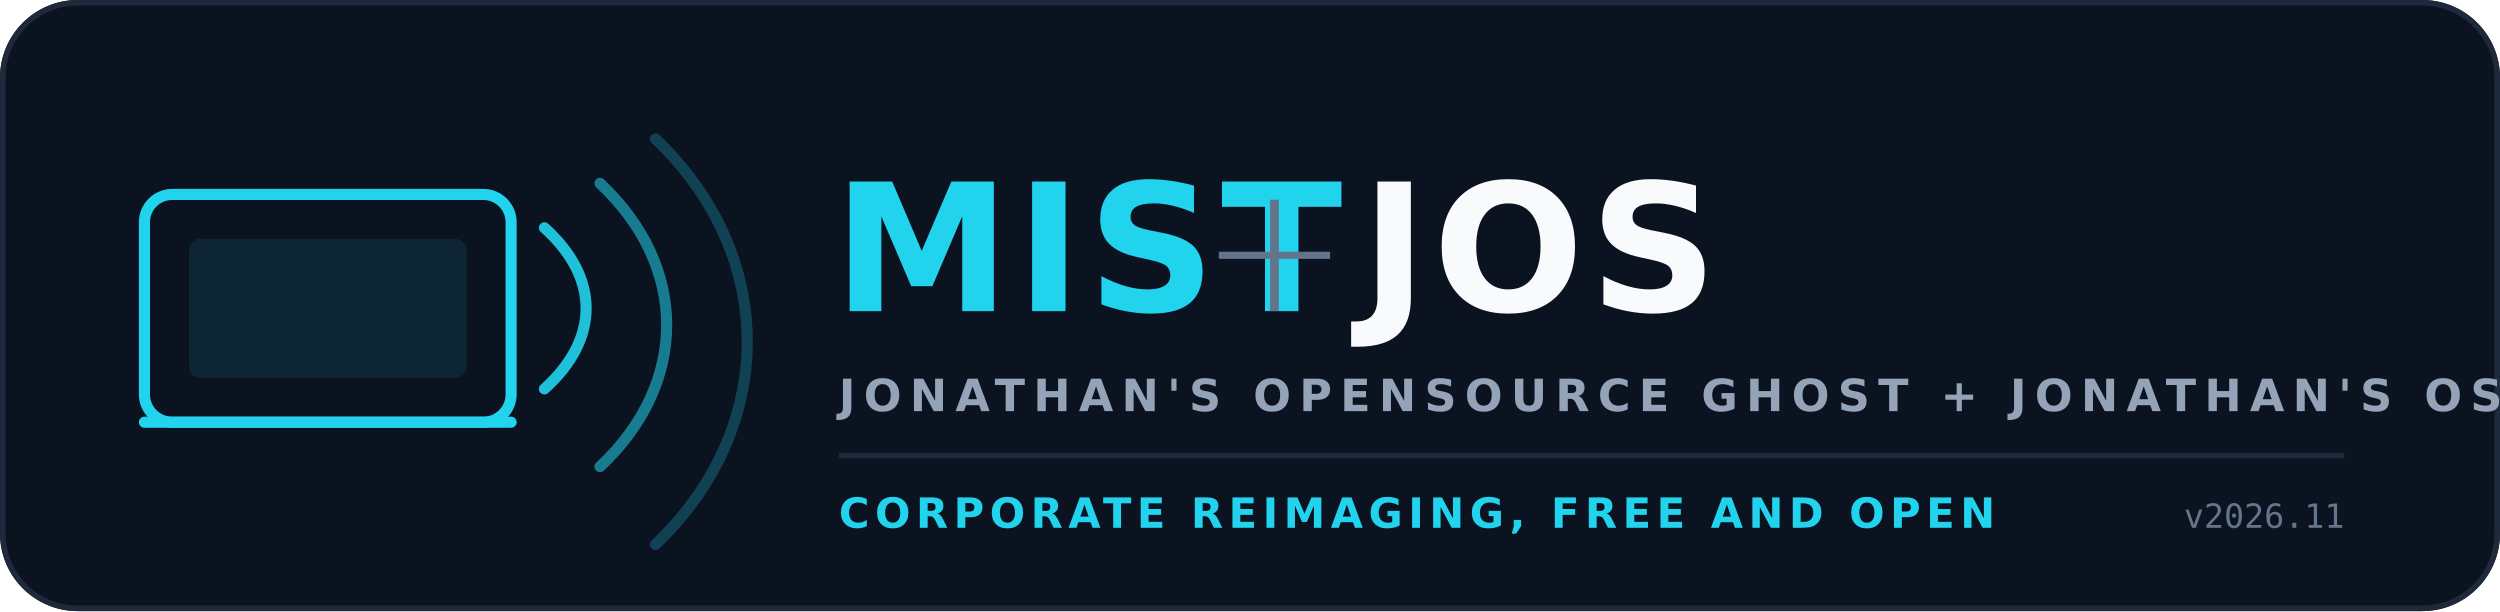
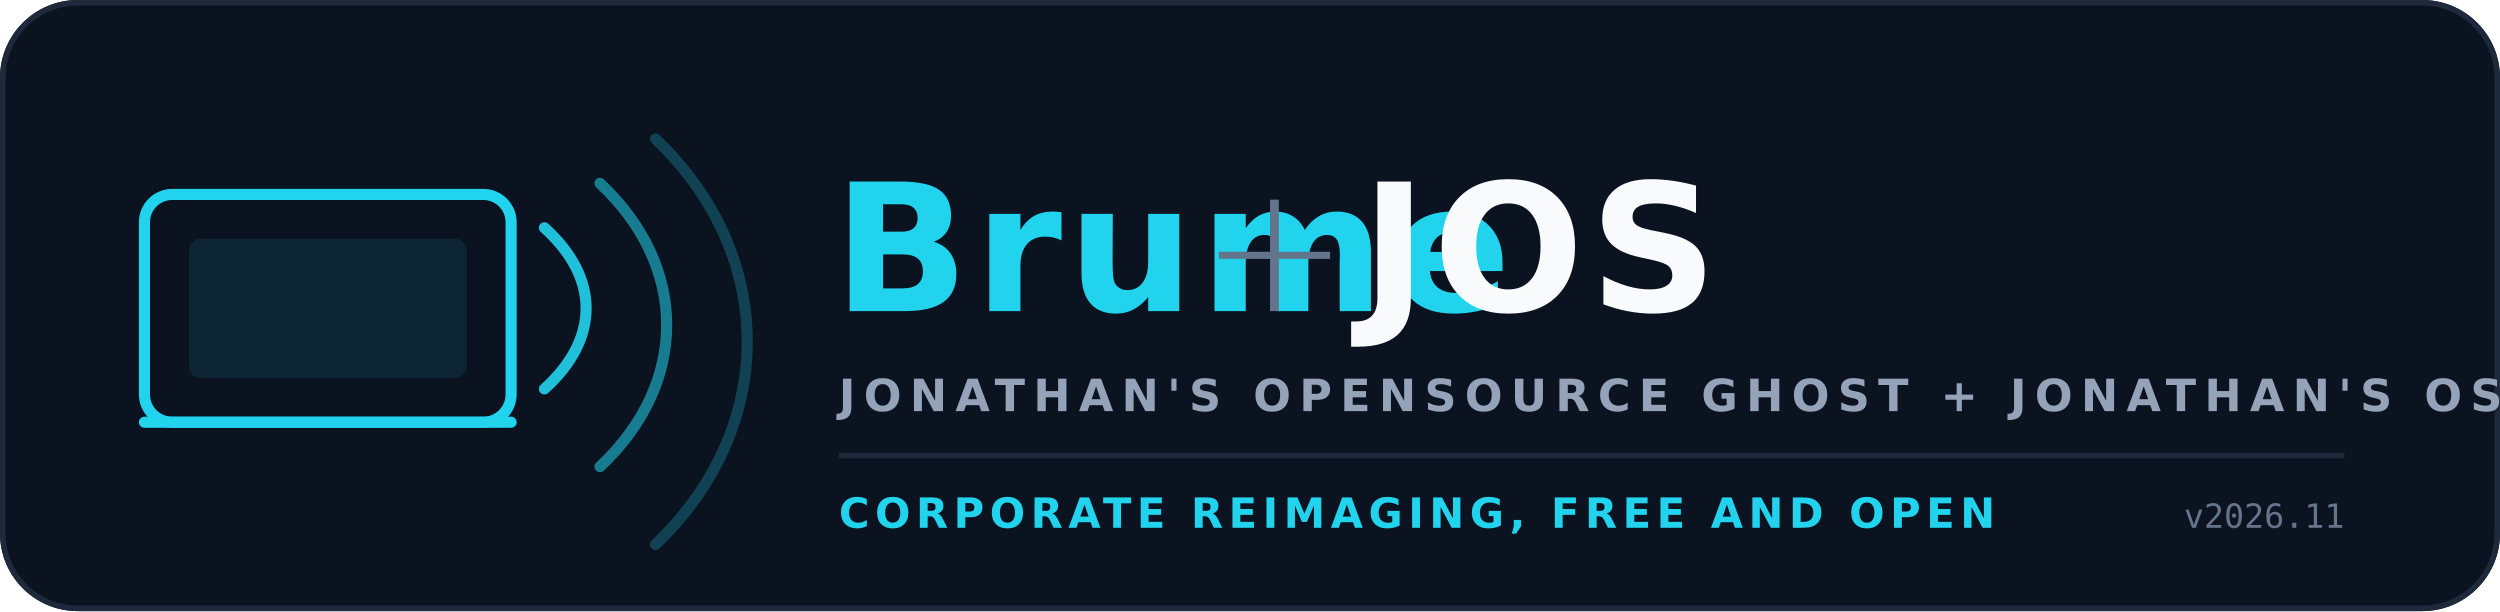
- <svg xmlns="http://www.w3.org/2000/svg" width="900" height="220" viewBox="0 0 900 220" role="img" aria-label="MIST + JOS — corporate reimaging, free and open">
+ <svg xmlns="http://www.w3.org/2000/svg" width="900" height="220" viewBox="0 0 900 220" role="img" aria-label="Brume + JOS — corporate reimaging, free and open">
  <rect width="900" height="220" rx="28" fill="#0B1220" />
  <rect x="1" y="1" width="898" height="218" rx="27" fill="none" stroke="#1E293B" stroke-width="2" />
  <rect x="52" y="70" width="132" height="82" rx="10" fill="none" stroke="#22D3EE" stroke-width="4" />
  <rect x="68" y="86" width="100" height="50" rx="4" fill="#22D3EE" opacity="0.10" />
  <path d="M52 152h132" stroke="#22D3EE" stroke-width="4" stroke-linecap="round" />
  <path d="M196 82c20 18 20 40 0 58" fill="none" stroke="#22D3EE" stroke-width="4" stroke-linecap="round" opacity="0.9" />
  <path d="M216 66c32 30 32 72 0 102" fill="none" stroke="#22D3EE" stroke-width="4" stroke-linecap="round" opacity="0.55" />
  <path d="M236 50c44 42 44 104 0 146" fill="none" stroke="#22D3EE" stroke-width="4" stroke-linecap="round" opacity="0.25" />
-   <text x="300" y="112" font-family="'DejaVu Sans', 'Segoe UI', Arial, sans-serif" font-size="64" font-weight="700" fill="#22D3EE" letter-spacing="2">MIST</text>
+   <text x="300" y="112" font-family="'DejaVu Sans', 'Segoe UI', Arial, sans-serif" font-size="64" font-weight="700" fill="#22D3EE" letter-spacing="2">Brume</text>
  <text x="432" y="112" font-family="'DejaVu Sans', 'Segoe UI', Arial, sans-serif" font-size="64" font-weight="300" fill="#64748B">+</text>
  <text x="490" y="112" font-family="'DejaVu Sans', 'Segoe UI', Arial, sans-serif" font-size="64" font-weight="700" fill="#F8FAFC" letter-spacing="2">JOS</text>
  <text x="302" y="148" font-family="'DejaVu Sans', 'Segoe UI', Arial, sans-serif" font-size="16" font-weight="600" fill="#94A3B8" letter-spacing="3">JONATHAN'S OPENSOURCE GHOST  +  JONATHAN'S OS</text>
  <line x1="302" y1="164" x2="844" y2="164" stroke="#1E293B" stroke-width="2" />
  <text x="302" y="190" font-family="'DejaVu Sans', 'Segoe UI', Arial, sans-serif" font-size="15" font-weight="600" fill="#22D3EE" letter-spacing="2">CORPORATE REIMAGING, FREE AND OPEN</text>
  <text x="844" y="190" text-anchor="end" font-family="'DejaVu Sans Mono', 'Consolas', monospace" font-size="12" fill="#64748B">v2026.11</text>
</svg>
